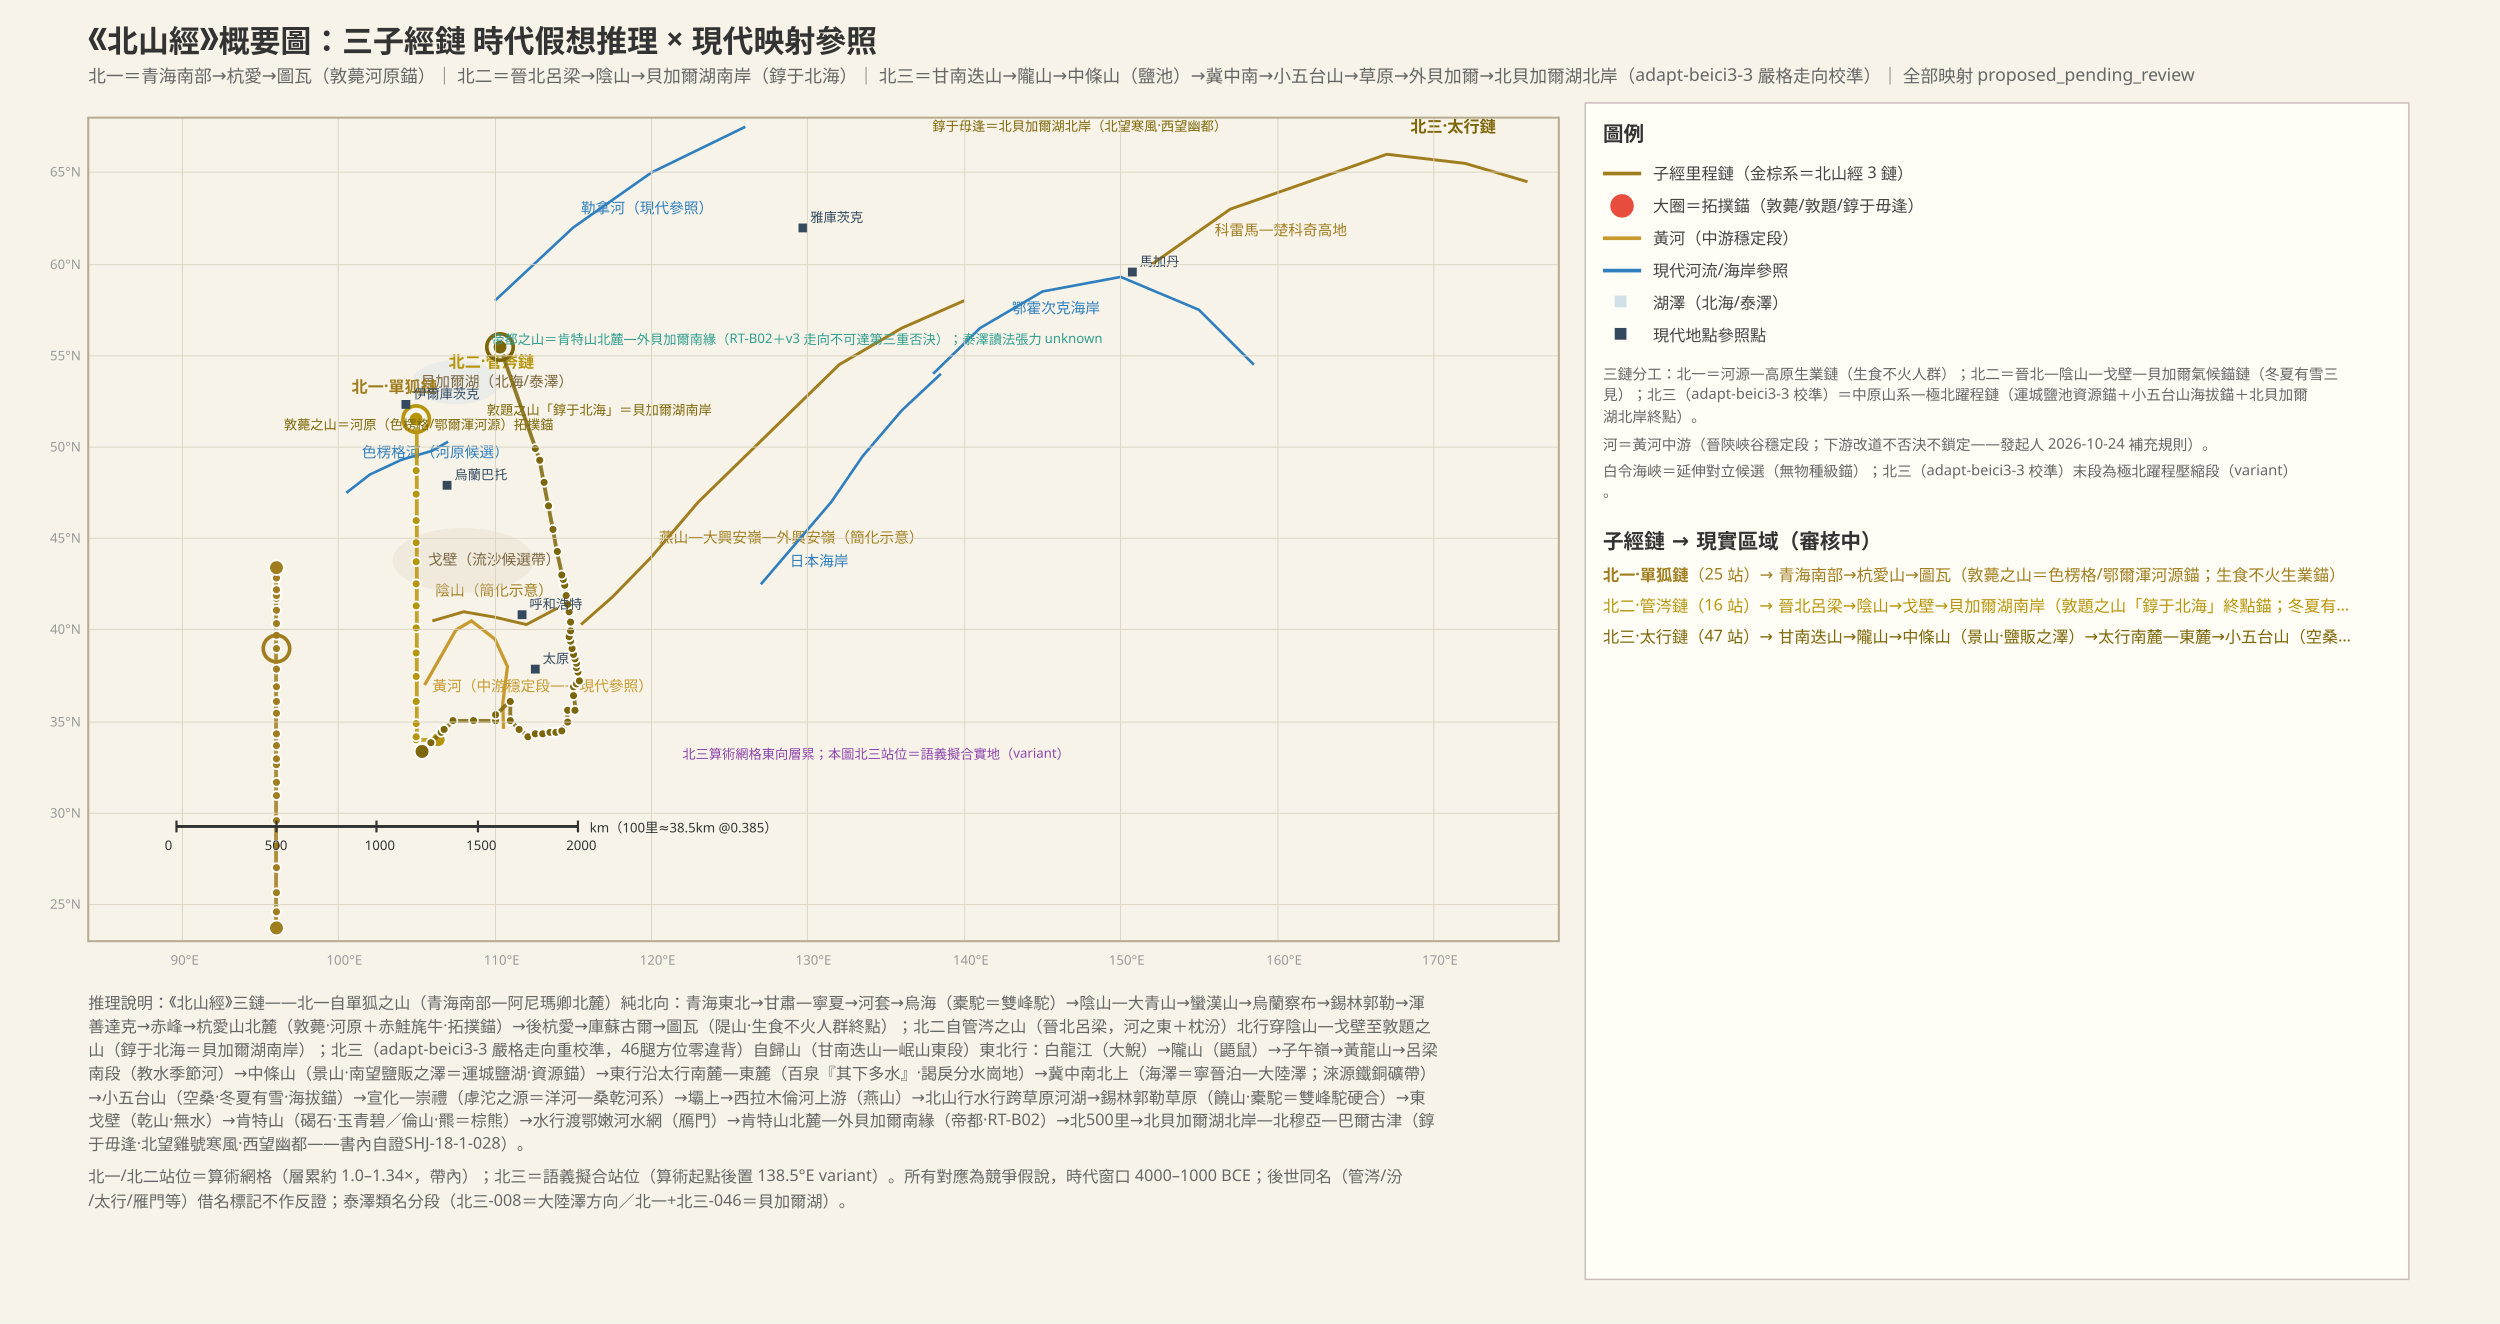
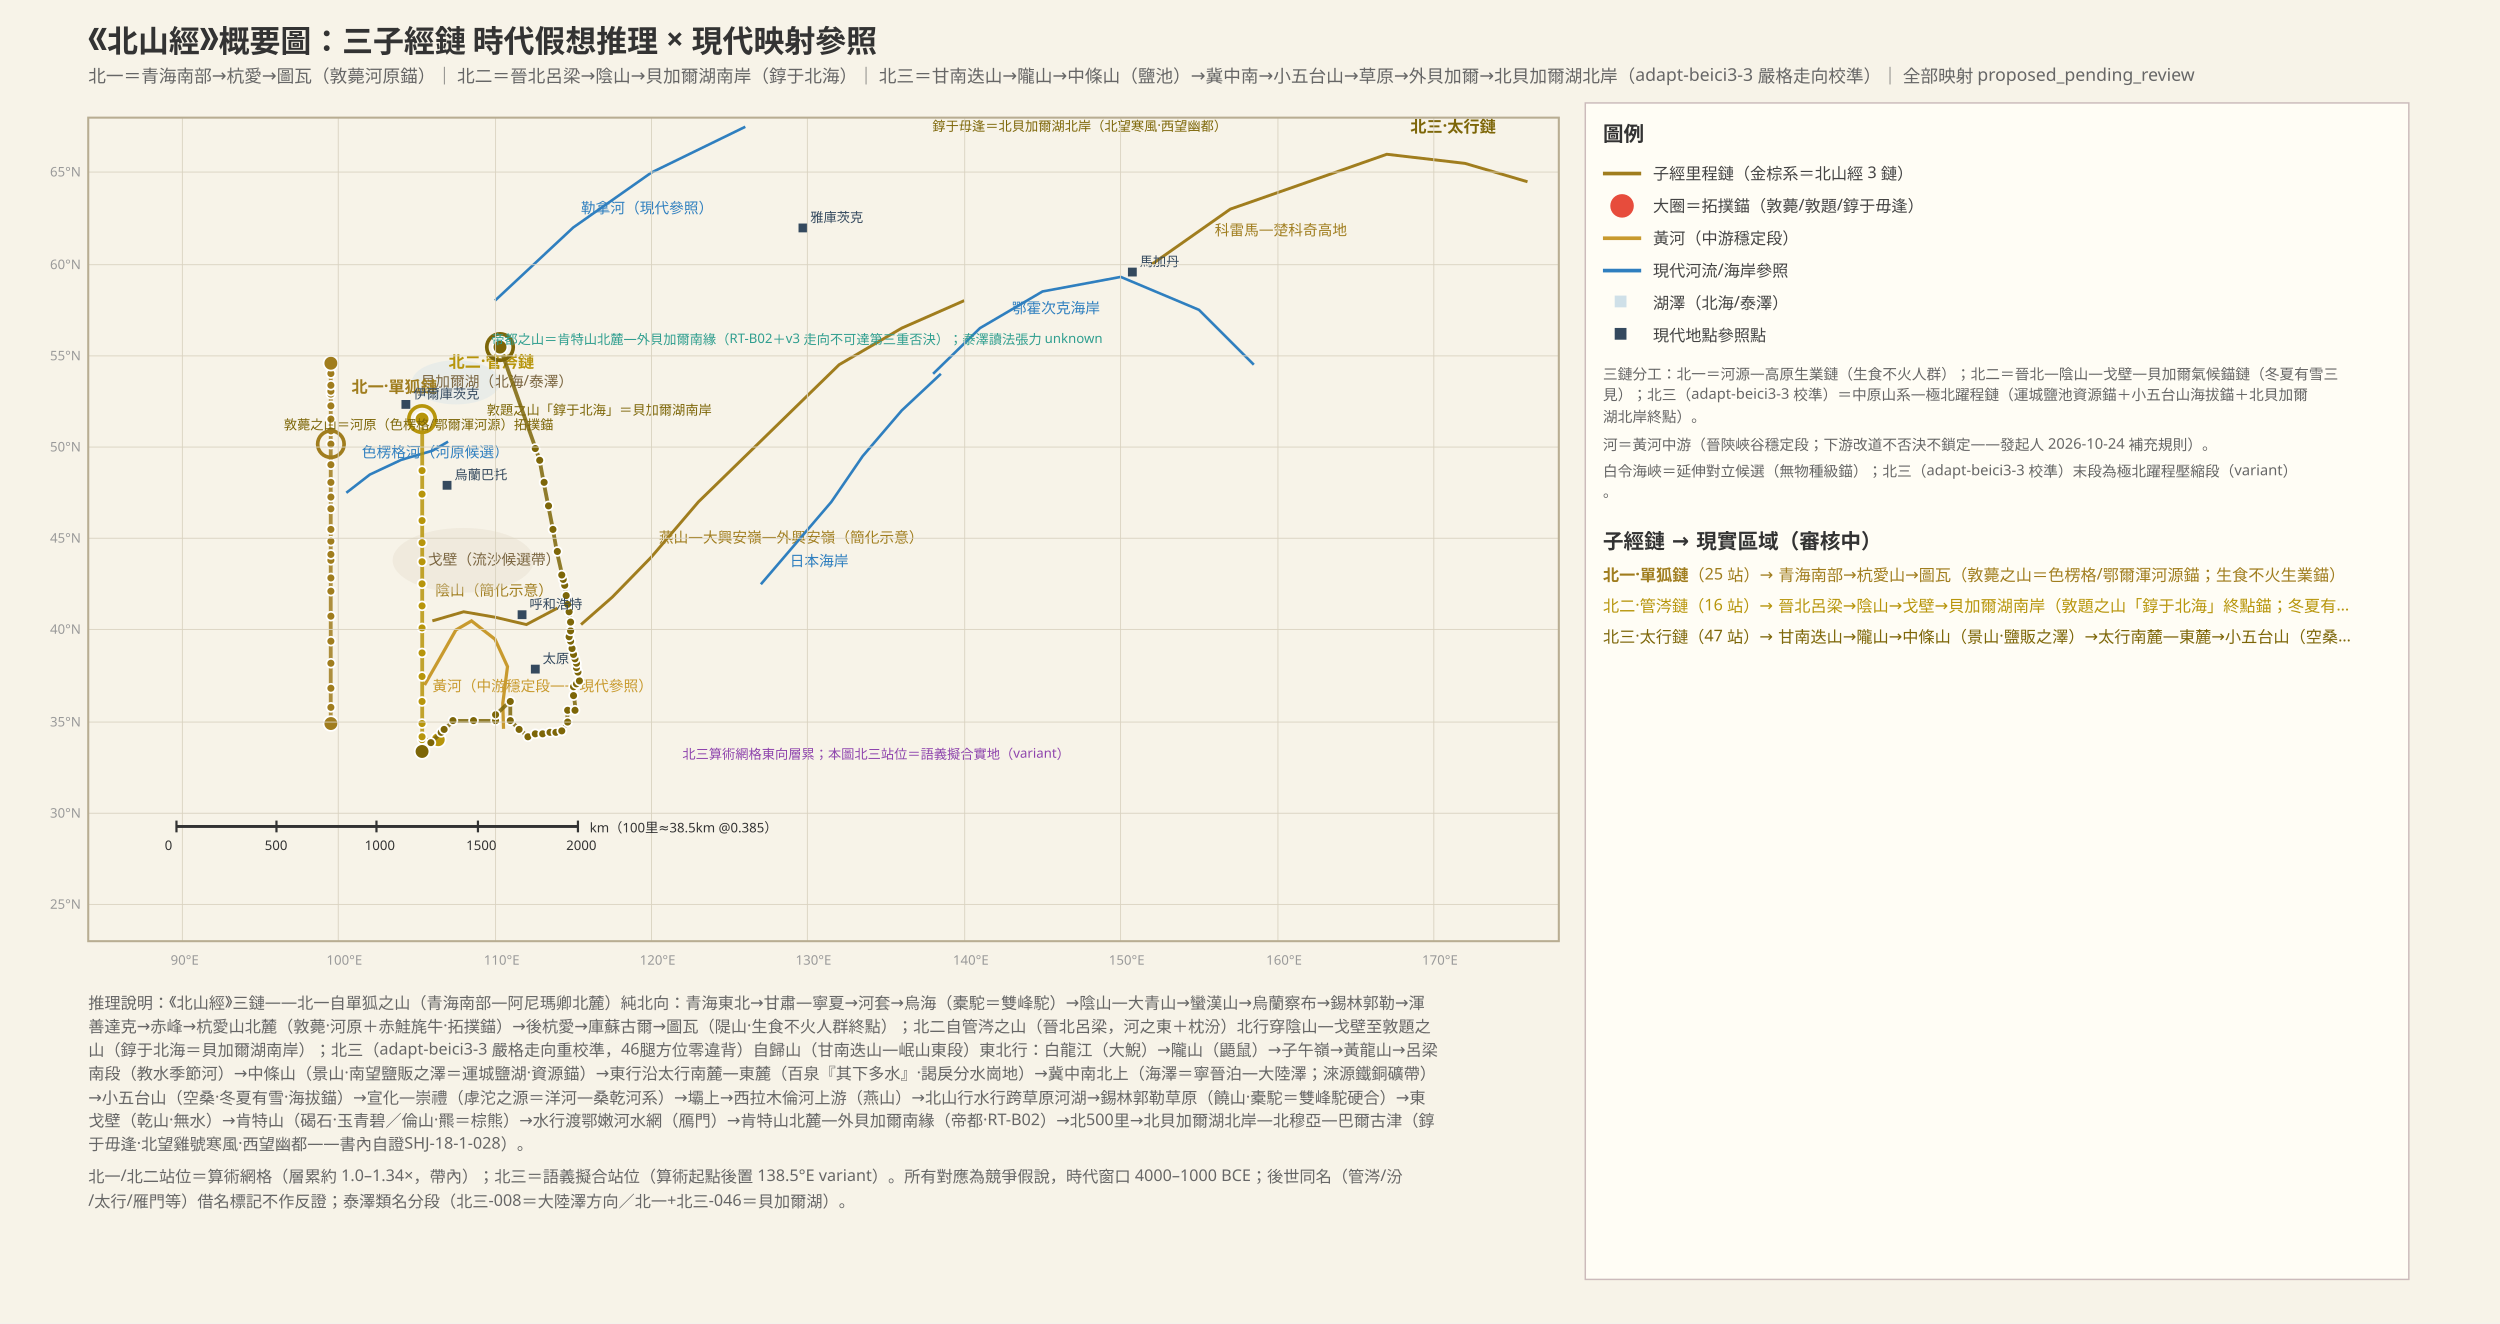
<svg xmlns="http://www.w3.org/2000/svg" width="1700" height="900" font-family="PingFang SC, Hiragino Sans GB, Microsoft YaHei, sans-serif">
  <rect width="1700" height="900" fill="#f7f3e8" />
  <clipPath id="mapclip">
    <rect x="60" y="80" width="1000" height="560" />
  </clipPath>
  <defs>
    <clipPath id="mapclip">
      <rect x="60" y="80" width="1000" height="560" />
    </clipPath>
    <pattern id="sand" width="8" height="8" patternUnits="userSpaceOnUse">
      <rect width="8" height="8" fill="#efe3c0" />
      <circle cx="2" cy="2" r="0.8" fill="#d6b96a" />
      <circle cx="6" cy="6" r="0.8" fill="#d6b96a" />
    </pattern>
  </defs>
  <text x="60" y="34" font-size="21" font-weight="bold" fill="#333">《北山經》概要圖：三子經鏈 時代假想推理 × 現代映射參照</text>
  <text x="60" y="56" font-size="12" fill="#666">北一＝青海南部→杭愛→圖瓦（敦薨河原錨）｜ 北二＝晉北呂梁→陰山→貝加爾湖南岸（錞于北海）｜ 北三＝甘南迭山→隴山→中條山（鹽池）→冀中南→小五台山→草原→外貝加爾→北貝加爾湖北岸（adapt-beici3-3 嚴格走向校準）｜ 全部映射 proposed_pending_review</text>
  <g clip-path="url(#mapclip)">
    <polyline points="288.7,465.8 299.4,447.1 310.0,428.4 320.6,422.2 336.6,434.7 345.1,453.3 341.9,478.2 342.4,495.6" fill="none" stroke="#c89a2e" stroke-width="2.2" />
    <text x="294" y="470" font-size="10" fill="#c89a2e">黃河（中游穩定段——現代參照）</text>
    <polyline points="294.0,422.2 315.3,416.0 336.6,419.7 357.9,424.7 379.1,413.5" fill="none" stroke="#a07d1e" stroke-width="2" />
    <text x="296" y="405" font-size="10" fill="#a07d1e">陰山（簡化示意）</text>
    <polyline points="395.1,424.7 416.4,406.0 443.0,378.7 474.9,341.3 506.8,310.2 538.7,279.1 570.6,248.0 613.2,223.1 655.7,204.4" fill="none" stroke="#a07d1e" stroke-width="2" />
    <text x="448" y="369" font-size="10" fill="#a07d1e">燕山—大興安嶺—外興安嶺（簡化示意）</text>
    <polyline points="235.5,335.1 251.5,322.7 272.8,312.7 294.0,306.5 304.7,300.3" fill="none" stroke="#2f7fbf" stroke-width="1.8" />
    <text x="246" y="311" font-size="10" fill="#2f7fbf">色楞格河（河原候選）</text>
    <polyline points="336.6,204.4 389.8,154.7 443.0,117.3 506.8,86.2" fill="none" stroke="#2f7fbf" stroke-width="1.8" />
    <text x="395" y="145" font-size="10" fill="#2f7fbf">勒拿河（現代參照）</text>
    <polyline points="634.5,254.2 666.4,223.1 708.9,198.2 762.1,188.3 815.3,210.7 852.6,248.0" fill="none" stroke="#2f7fbf" stroke-width="1.8" />
    <text x="688" y="213" font-size="10" fill="#2f7fbf">鄂霍次克海岸</text>
    <polyline points="517.4,397.3 538.7,372.4 565.3,341.3 586.6,310.2 613.2,279.1 639.8,254.2" fill="none" stroke="#2f7fbf" stroke-width="1.8" />
    <text x="537" y="385" font-size="10" fill="#2f7fbf">日本海岸</text>
    <polyline points="783.4,179.6 836.6,142.2 889.8,123.6 943.0,104.9 996.2,111.1 1038.7,123.6" fill="none" stroke="#a07d1e" stroke-width="2" />
    <text x="826" y="160" font-size="10" fill="#a07d1e">科雷馬—楚科奇高地</text>
    <ellipse cx="310" cy="260" rx="30" ry="15" fill="#cfe0e8" opacity="0.35" />
    <text x="286" y="263" font-size="10" fill="#7a6540">貝加爾湖（北海/泰澤）</text>
    <ellipse cx="315" cy="381" rx="48" ry="22" fill="#e2d9c8" opacity="0.35" />
    <text x="291" y="384" font-size="10" fill="#7a6540">戈壁（流沙候選帶）</text>
-     <polyline points="187.7,631.0 187.7,620.2 187.7,607.3 187.7,590.0 187.7,574.8 187.7,558.4 187.7,541.1 187.7,532.5 187.7,520.4 187.7,515.7 187.7,507.0 187.7,499.3 187.7,485.4 187.7,476.7 187.7,466.8 187.7,454.7 187.7,440.9 187.7,432.3 187.7,423.6 187.7,415.0 187.7,407.2 187.7,405.0 187.7,400.7 187.7,393.0 187.7,385.6" fill="none" stroke="#a07d1e" stroke-width="2.6" opacity="0.85" />
-     <circle cx="188" cy="631" r="5" fill="#a07d1e" stroke="#fff" stroke-width="1.2" />
-     <circle cx="188" cy="620" r="3" fill="#a07d1e" stroke="#fff" stroke-width="1.2" />
-     <circle cx="188" cy="607" r="3" fill="#a07d1e" stroke="#fff" stroke-width="1.2" />
-     <circle cx="188" cy="590" r="3" fill="#a07d1e" stroke="#fff" stroke-width="1.2" />
-     <circle cx="188" cy="575" r="3" fill="#a07d1e" stroke="#fff" stroke-width="1.2" />
-     <circle cx="188" cy="558" r="3" fill="#a07d1e" stroke="#fff" stroke-width="1.2" />
-     <circle cx="188" cy="541" r="3" fill="#a07d1e" stroke="#fff" stroke-width="1.2" />
-     <circle cx="188" cy="532" r="3" fill="#a07d1e" stroke="#fff" stroke-width="1.2" />
-     <circle cx="188" cy="520" r="3" fill="#a07d1e" stroke="#fff" stroke-width="1.2" />
-     <circle cx="188" cy="516" r="3" fill="#a07d1e" stroke="#fff" stroke-width="1.2" />
-     <circle cx="188" cy="507" r="3" fill="#a07d1e" stroke="#fff" stroke-width="1.2" />
-     <circle cx="188" cy="499" r="3" fill="#a07d1e" stroke="#fff" stroke-width="1.2" />
-     <circle cx="188" cy="485" r="3" fill="#a07d1e" stroke="#fff" stroke-width="1.2" />
-     <circle cx="188" cy="477" r="3" fill="#a07d1e" stroke="#fff" stroke-width="1.2" />
-     <circle cx="188" cy="467" r="3" fill="#a07d1e" stroke="#fff" stroke-width="1.2" />
-     <circle cx="188" cy="455" r="3" fill="#a07d1e" stroke="#fff" stroke-width="1.2" />
-     <circle cx="188" cy="441" r="3" fill="#a07d1e" stroke="#fff" stroke-width="1.2" />
-     <circle cx="188" cy="432" r="3" fill="#a07d1e" stroke="#fff" stroke-width="1.2" />
-     <circle cx="188" cy="424" r="3" fill="#a07d1e" stroke="#fff" stroke-width="1.2" />
-     <circle cx="188" cy="415" r="3" fill="#a07d1e" stroke="#fff" stroke-width="1.2" />
-     <circle cx="188" cy="407" r="3" fill="#a07d1e" stroke="#fff" stroke-width="1.2" />
-     <circle cx="188" cy="405" r="3" fill="#a07d1e" stroke="#fff" stroke-width="1.2" />
-     <circle cx="188" cy="401" r="3" fill="#a07d1e" stroke="#fff" stroke-width="1.2" />
-     <circle cx="188" cy="393" r="3" fill="#a07d1e" stroke="#fff" stroke-width="1.2" />
-     <circle cx="188" cy="386" r="5" fill="#a07d1e" stroke="#fff" stroke-width="1.2" />
-     <circle cx="188" cy="441" r="9" fill="none" stroke="#a07d1e" stroke-width="2.5" />
+     <polyline points="224.9,491.9 224.9,481.1 224.9,468.1 224.9,450.8 224.9,435.8 224.9,419.4 224.9,402.1 224.9,393.4 224.9,381.3 224.9,376.6 224.9,368.0 224.9,360.1 224.9,346.3 224.9,337.7 224.9,327.8 224.9,315.7 224.9,301.8 224.9,293.2 224.9,284.6 224.9,275.9 224.9,268.2 224.9,265.9 224.9,261.7 224.9,253.8 224.9,246.5" fill="none" stroke="#a07d1e" stroke-width="2.6" opacity="0.85" />
+     <circle cx="225" cy="492" r="5" fill="#a07d1e" stroke="#fff" stroke-width="1.2" />
+     <circle cx="225" cy="481" r="3" fill="#a07d1e" stroke="#fff" stroke-width="1.2" />
+     <circle cx="225" cy="468" r="3" fill="#a07d1e" stroke="#fff" stroke-width="1.2" />
+     <circle cx="225" cy="451" r="3" fill="#a07d1e" stroke="#fff" stroke-width="1.2" />
+     <circle cx="225" cy="436" r="3" fill="#a07d1e" stroke="#fff" stroke-width="1.2" />
+     <circle cx="225" cy="419" r="3" fill="#a07d1e" stroke="#fff" stroke-width="1.2" />
+     <circle cx="225" cy="402" r="3" fill="#a07d1e" stroke="#fff" stroke-width="1.2" />
+     <circle cx="225" cy="393" r="3" fill="#a07d1e" stroke="#fff" stroke-width="1.2" />
+     <circle cx="225" cy="381" r="3" fill="#a07d1e" stroke="#fff" stroke-width="1.2" />
+     <circle cx="225" cy="377" r="3" fill="#a07d1e" stroke="#fff" stroke-width="1.2" />
+     <circle cx="225" cy="368" r="3" fill="#a07d1e" stroke="#fff" stroke-width="1.2" />
+     <circle cx="225" cy="360" r="3" fill="#a07d1e" stroke="#fff" stroke-width="1.2" />
+     <circle cx="225" cy="346" r="3" fill="#a07d1e" stroke="#fff" stroke-width="1.2" />
+     <circle cx="225" cy="338" r="3" fill="#a07d1e" stroke="#fff" stroke-width="1.2" />
+     <circle cx="225" cy="328" r="3" fill="#a07d1e" stroke="#fff" stroke-width="1.2" />
+     <circle cx="225" cy="316" r="3" fill="#a07d1e" stroke="#fff" stroke-width="1.2" />
+     <circle cx="225" cy="302" r="3" fill="#a07d1e" stroke="#fff" stroke-width="1.2" />
+     <circle cx="225" cy="293" r="3" fill="#a07d1e" stroke="#fff" stroke-width="1.2" />
+     <circle cx="225" cy="285" r="3" fill="#a07d1e" stroke="#fff" stroke-width="1.2" />
+     <circle cx="225" cy="276" r="3" fill="#a07d1e" stroke="#fff" stroke-width="1.2" />
+     <circle cx="225" cy="268" r="3" fill="#a07d1e" stroke="#fff" stroke-width="1.2" />
+     <circle cx="225" cy="266" r="3" fill="#a07d1e" stroke="#fff" stroke-width="1.2" />
+     <circle cx="225" cy="262" r="3" fill="#a07d1e" stroke="#fff" stroke-width="1.2" />
+     <circle cx="225" cy="254" r="3" fill="#a07d1e" stroke="#fff" stroke-width="1.2" />
+     <circle cx="225" cy="247" r="5" fill="#a07d1e" stroke="#fff" stroke-width="1.2" />
+     <circle cx="225" cy="302" r="9" fill="none" stroke="#a07d1e" stroke-width="2.5" />
    <text x="239" y="267" font-size="11" font-weight="bold" fill="#a07d1e">北一·單狐鏈</text>
-     <polyline points="298.2,503.1 283.4,503.1 283.4,500.9 283.4,492.3 283.4,477.1 283.4,459.9 283.4,443.5 283.4,427.1 283.4,411.9 283.4,396.8 283.4,381.7 283.4,368.7 283.4,353.7 283.4,336.4 283.4,319.9 283.4,285.3" fill="none" stroke="#b7950b" stroke-width="2.6" opacity="0.85" />
+     <polyline points="298.2,503.1 287.1,503.1 287.1,501.0 287.1,492.3 287.1,477.2 287.1,459.9 287.1,443.5 287.1,427.1 287.1,411.9 287.1,396.8 287.1,381.7 287.1,368.7 287.1,353.7 287.1,336.4 287.1,319.9 287.1,285.3" fill="none" stroke="#b7950b" stroke-width="2.6" opacity="0.85" />
    <circle cx="298" cy="503" r="5" fill="#b7950b" stroke="#fff" stroke-width="1.2" />
-     <circle cx="283" cy="503" r="3" fill="#b7950b" stroke="#fff" stroke-width="1.2" />
-     <circle cx="283" cy="501" r="3" fill="#b7950b" stroke="#fff" stroke-width="1.2" />
-     <circle cx="283" cy="492" r="3" fill="#b7950b" stroke="#fff" stroke-width="1.2" />
-     <circle cx="283" cy="477" r="3" fill="#b7950b" stroke="#fff" stroke-width="1.2" />
-     <circle cx="283" cy="460" r="3" fill="#b7950b" stroke="#fff" stroke-width="1.2" />
-     <circle cx="283" cy="444" r="3" fill="#b7950b" stroke="#fff" stroke-width="1.2" />
-     <circle cx="283" cy="427" r="3" fill="#b7950b" stroke="#fff" stroke-width="1.2" />
-     <circle cx="283" cy="412" r="3" fill="#b7950b" stroke="#fff" stroke-width="1.2" />
-     <circle cx="283" cy="397" r="3" fill="#b7950b" stroke="#fff" stroke-width="1.2" />
-     <circle cx="283" cy="382" r="3" fill="#b7950b" stroke="#fff" stroke-width="1.2" />
-     <circle cx="283" cy="369" r="3" fill="#b7950b" stroke="#fff" stroke-width="1.2" />
-     <circle cx="283" cy="354" r="3" fill="#b7950b" stroke="#fff" stroke-width="1.2" />
-     <circle cx="283" cy="336" r="3" fill="#b7950b" stroke="#fff" stroke-width="1.2" />
-     <circle cx="283" cy="320" r="3" fill="#b7950b" stroke="#fff" stroke-width="1.2" />
-     <circle cx="283" cy="285" r="5" fill="#b7950b" stroke="#fff" stroke-width="1.2" />
-     <circle cx="283" cy="285" r="9" fill="none" stroke="#b7950b" stroke-width="2.5" />
+     <circle cx="287" cy="503" r="3" fill="#b7950b" stroke="#fff" stroke-width="1.2" />
+     <circle cx="287" cy="501" r="3" fill="#b7950b" stroke="#fff" stroke-width="1.2" />
+     <circle cx="287" cy="492" r="3" fill="#b7950b" stroke="#fff" stroke-width="1.2" />
+     <circle cx="287" cy="477" r="3" fill="#b7950b" stroke="#fff" stroke-width="1.2" />
+     <circle cx="287" cy="460" r="3" fill="#b7950b" stroke="#fff" stroke-width="1.2" />
+     <circle cx="287" cy="444" r="3" fill="#b7950b" stroke="#fff" stroke-width="1.2" />
+     <circle cx="287" cy="427" r="3" fill="#b7950b" stroke="#fff" stroke-width="1.2" />
+     <circle cx="287" cy="412" r="3" fill="#b7950b" stroke="#fff" stroke-width="1.2" />
+     <circle cx="287" cy="397" r="3" fill="#b7950b" stroke="#fff" stroke-width="1.2" />
+     <circle cx="287" cy="382" r="3" fill="#b7950b" stroke="#fff" stroke-width="1.2" />
+     <circle cx="287" cy="369" r="3" fill="#b7950b" stroke="#fff" stroke-width="1.2" />
+     <circle cx="287" cy="354" r="3" fill="#b7950b" stroke="#fff" stroke-width="1.2" />
+     <circle cx="287" cy="336" r="3" fill="#b7950b" stroke="#fff" stroke-width="1.2" />
+     <circle cx="287" cy="320" r="3" fill="#b7950b" stroke="#fff" stroke-width="1.2" />
+     <circle cx="287" cy="285" r="5" fill="#b7950b" stroke="#fff" stroke-width="1.2" />
+     <circle cx="287" cy="285" r="9" fill="none" stroke="#b7950b" stroke-width="2.5" />
    <text x="305" y="250" font-size="11" font-weight="bold" fill="#b7950b">北二·管涔鏈</text>
    <polyline points="287.0,510.7 293.4,504.6 299.7,498.4 301.9,496.3 308.3,490.2 321.8,490.2 337.4,490.2 337.4,485.8 347.0,476.7 347.0,489.7 352.6,495.6 358.9,500.6 363.7,499.4 368.5,498.8 373.8,498.1 377.6,497.5 382.3,496.9 385.5,491.3 386.1,483.2 391.4,482.6 390.3,473.2 389.8,467.0 391.9,465.2 394.0,462.7 393.0,457.1 392.4,454.0 391.9,450.8 390.9,447.7 389.8,444.6 388.7,440.9 387.7,435.9 387.1,432.8 388.2,429.1 387.7,422.8 387.1,416.0 386.1,411.0 385.0,404.8 383.9,398.0 382.9,394.2 382.3,391.1 378.6,374.9 376.0,360.0 372.8,343.8 369.6,327.6 366.9,312.7 364.3,305.2 339.8,235.6" fill="none" stroke="#7d6608" stroke-width="2.6" opacity="0.85" />
    <circle cx="287" cy="511" r="5" fill="#7d6608" stroke="#fff" stroke-width="1.2" />
    <circle cx="293" cy="505" r="3" fill="#7d6608" stroke="#fff" stroke-width="1.2" />
    <circle cx="300" cy="498" r="3" fill="#7d6608" stroke="#fff" stroke-width="1.2" />
    <circle cx="302" cy="496" r="3" fill="#7d6608" stroke="#fff" stroke-width="1.2" />
    <circle cx="308" cy="490" r="3" fill="#7d6608" stroke="#fff" stroke-width="1.2" />
    <circle cx="322" cy="490" r="3" fill="#7d6608" stroke="#fff" stroke-width="1.2" />
    <circle cx="337" cy="490" r="3" fill="#7d6608" stroke="#fff" stroke-width="1.2" />
    <circle cx="337" cy="486" r="3" fill="#7d6608" stroke="#fff" stroke-width="1.2" />
    <circle cx="347" cy="477" r="3" fill="#7d6608" stroke="#fff" stroke-width="1.2" />
    <circle cx="347" cy="490" r="3" fill="#7d6608" stroke="#fff" stroke-width="1.2" />
    <circle cx="353" cy="496" r="3" fill="#7d6608" stroke="#fff" stroke-width="1.2" />
    <circle cx="359" cy="501" r="3" fill="#7d6608" stroke="#fff" stroke-width="1.2" />
    <circle cx="364" cy="499" r="3" fill="#7d6608" stroke="#fff" stroke-width="1.2" />
    <circle cx="369" cy="499" r="3" fill="#7d6608" stroke="#fff" stroke-width="1.2" />
    <circle cx="374" cy="498" r="3" fill="#7d6608" stroke="#fff" stroke-width="1.2" />
    <circle cx="378" cy="498" r="3" fill="#7d6608" stroke="#fff" stroke-width="1.2" />
    <circle cx="382" cy="497" r="3" fill="#7d6608" stroke="#fff" stroke-width="1.2" />
    <circle cx="386" cy="491" r="3" fill="#7d6608" stroke="#fff" stroke-width="1.2" />
    <circle cx="386" cy="483" r="3" fill="#7d6608" stroke="#fff" stroke-width="1.2" />
    <circle cx="391" cy="483" r="3" fill="#7d6608" stroke="#fff" stroke-width="1.2" />
    <circle cx="390" cy="473" r="3" fill="#7d6608" stroke="#fff" stroke-width="1.2" />
    <circle cx="390" cy="467" r="3" fill="#7d6608" stroke="#fff" stroke-width="1.2" />
    <circle cx="392" cy="465" r="3" fill="#7d6608" stroke="#fff" stroke-width="1.2" />
    <circle cx="394" cy="463" r="3" fill="#7d6608" stroke="#fff" stroke-width="1.2" />
    <circle cx="393" cy="457" r="3" fill="#7d6608" stroke="#fff" stroke-width="1.2" />
    <circle cx="392" cy="454" r="3" fill="#7d6608" stroke="#fff" stroke-width="1.2" />
    <circle cx="392" cy="451" r="3" fill="#7d6608" stroke="#fff" stroke-width="1.2" />
    <circle cx="391" cy="448" r="3" fill="#7d6608" stroke="#fff" stroke-width="1.2" />
    <circle cx="390" cy="445" r="3" fill="#7d6608" stroke="#fff" stroke-width="1.2" />
    <circle cx="389" cy="441" r="3" fill="#7d6608" stroke="#fff" stroke-width="1.2" />
    <circle cx="388" cy="436" r="3" fill="#7d6608" stroke="#fff" stroke-width="1.2" />
    <circle cx="387" cy="433" r="3" fill="#7d6608" stroke="#fff" stroke-width="1.2" />
    <circle cx="388" cy="429" r="3" fill="#7d6608" stroke="#fff" stroke-width="1.2" />
    <circle cx="388" cy="423" r="3" fill="#7d6608" stroke="#fff" stroke-width="1.2" />
    <circle cx="387" cy="416" r="3" fill="#7d6608" stroke="#fff" stroke-width="1.2" />
    <circle cx="386" cy="411" r="3" fill="#7d6608" stroke="#fff" stroke-width="1.2" />
    <circle cx="385" cy="405" r="3" fill="#7d6608" stroke="#fff" stroke-width="1.2" />
    <circle cx="384" cy="398" r="3" fill="#7d6608" stroke="#fff" stroke-width="1.2" />
    <circle cx="383" cy="394" r="3" fill="#7d6608" stroke="#fff" stroke-width="1.2" />
    <circle cx="382" cy="391" r="3" fill="#7d6608" stroke="#fff" stroke-width="1.2" />
    <circle cx="379" cy="375" r="3" fill="#7d6608" stroke="#fff" stroke-width="1.2" />
    <circle cx="376" cy="360" r="3" fill="#7d6608" stroke="#fff" stroke-width="1.2" />
    <circle cx="373" cy="344" r="3" fill="#7d6608" stroke="#fff" stroke-width="1.2" />
    <circle cx="370" cy="328" r="3" fill="#7d6608" stroke="#fff" stroke-width="1.2" />
    <circle cx="367" cy="313" r="3" fill="#7d6608" stroke="#fff" stroke-width="1.2" />
    <circle cx="364" cy="305" r="3" fill="#7d6608" stroke="#fff" stroke-width="1.2" />
    <circle cx="340" cy="236" r="5" fill="#7d6608" stroke="#fff" stroke-width="1.2" />
    <circle cx="340" cy="236" r="9" fill="none" stroke="#7d6608" stroke-width="2.5" />
    <text x="959" y="90" font-size="11" font-weight="bold" fill="#7d6608">北三·太行鏈</text>
    <text x="193" y="292" font-size="9" fill="#7d6608">敦薨之山＝河原（色楞格/鄂爾渾河源）拓撲錨</text>
    <text x="331" y="282" font-size="9" fill="#7d6608">敦題之山「錞于北海」＝貝加爾湖南岸</text>
    <text x="334" y="234" font-size="9" fill="#2f9e8f">帝都之山＝肯特山北麓—外貝加爾南緣（RT-B02＋v3 走向不可達第三重否決）；泰澤讀法張力 unknown</text>
    <text x="634" y="89" font-size="9" fill="#7d6608">錞于毋逢＝北貝加爾湖北岸（北望寒風·西望幽都）</text>
    <text x="464" y="516" font-size="9" fill="#8e44ad">北三算術網格東向層累；本圖北三站位＝語義擬合實地（variant）</text>
    <rect x="361" y="452" width="6" height="6" fill="#34495e" />
    <text x="369" y="451" font-size="9" fill="#34495e">太原</text>
    <rect x="352" y="415" width="6" height="6" fill="#34495e" />
    <text x="360" y="414" font-size="9" fill="#34495e">呼和浩特</text>
    <rect x="301" y="327" width="6" height="6" fill="#34495e" />
    <text x="309" y="326" font-size="9" fill="#34495e">烏蘭巴托</text>
    <rect x="273" y="272" width="6" height="6" fill="#34495e" />
    <text x="281" y="271" font-size="9" fill="#34495e">伊爾庫茨克</text>
    <rect x="543" y="152" width="6" height="6" fill="#34495e" />
    <text x="551" y="151" font-size="9" fill="#34495e">雅庫茨克</text>
    <rect x="767" y="182" width="6" height="6" fill="#34495e" />
    <text x="775" y="181" font-size="9" fill="#34495e">馬加丹</text>
  </g>
  <line x1="124" y1="640" x2="124" y2="80" stroke="#d9d2c0" stroke-width="0.6" />
  <text x="116" y="656" font-size="9" fill="#999">90°E</text>
  <line x1="230" y1="640" x2="230" y2="80" stroke="#d9d2c0" stroke-width="0.6" />
  <text x="222" y="656" font-size="9" fill="#999">100°E</text>
  <line x1="337" y1="640" x2="337" y2="80" stroke="#d9d2c0" stroke-width="0.6" />
  <text x="329" y="656" font-size="9" fill="#999">110°E</text>
  <line x1="443" y1="640" x2="443" y2="80" stroke="#d9d2c0" stroke-width="0.6" />
  <text x="435" y="656" font-size="9" fill="#999">120°E</text>
  <line x1="549" y1="640" x2="549" y2="80" stroke="#d9d2c0" stroke-width="0.6" />
  <text x="541" y="656" font-size="9" fill="#999">130°E</text>
  <line x1="656" y1="640" x2="656" y2="80" stroke="#d9d2c0" stroke-width="0.6" />
  <text x="648" y="656" font-size="9" fill="#999">140°E</text>
  <line x1="762" y1="640" x2="762" y2="80" stroke="#d9d2c0" stroke-width="0.6" />
  <text x="754" y="656" font-size="9" fill="#999">150°E</text>
  <line x1="869" y1="640" x2="869" y2="80" stroke="#d9d2c0" stroke-width="0.6" />
  <text x="861" y="656" font-size="9" fill="#999">160°E</text>
  <line x1="975" y1="640" x2="975" y2="80" stroke="#d9d2c0" stroke-width="0.6" />
  <text x="967" y="656" font-size="9" fill="#999">170°E</text>
  <line x1="60" y1="615" x2="1060" y2="615" stroke="#d9d2c0" stroke-width="0.6" />
  <text x="34" y="618" font-size="9" fill="#999">25°N</text>
  <line x1="60" y1="553" x2="1060" y2="553" stroke="#d9d2c0" stroke-width="0.6" />
  <text x="34" y="556" font-size="9" fill="#999">30°N</text>
  <line x1="60" y1="491" x2="1060" y2="491" stroke="#d9d2c0" stroke-width="0.6" />
  <text x="34" y="494" font-size="9" fill="#999">35°N</text>
  <line x1="60" y1="428" x2="1060" y2="428" stroke="#d9d2c0" stroke-width="0.6" />
  <text x="34" y="431" font-size="9" fill="#999">40°N</text>
  <line x1="60" y1="366" x2="1060" y2="366" stroke="#d9d2c0" stroke-width="0.6" />
  <text x="34" y="369" font-size="9" fill="#999">45°N</text>
  <line x1="60" y1="304" x2="1060" y2="304" stroke="#d9d2c0" stroke-width="0.6" />
  <text x="34" y="307" font-size="9" fill="#999">50°N</text>
  <line x1="60" y1="242" x2="1060" y2="242" stroke="#d9d2c0" stroke-width="0.6" />
  <text x="34" y="245" font-size="9" fill="#999">55°N</text>
  <line x1="60" y1="180" x2="1060" y2="180" stroke="#d9d2c0" stroke-width="0.6" />
  <text x="34" y="183" font-size="9" fill="#999">60°N</text>
  <line x1="60" y1="117" x2="1060" y2="117" stroke="#d9d2c0" stroke-width="0.6" />
  <text x="34" y="120" font-size="9" fill="#999">65°N</text>
  <rect x="60" y="80" width="1000" height="560" fill="none" stroke="#b8ad92" stroke-width="1.4" />
  <line x1="120" y1="562" x2="393" y2="562" stroke="#333" stroke-width="2" />
  <line x1="120" y1="558" x2="120" y2="566" stroke="#333" stroke-width="1.5" />
  <text x="112" y="578" font-size="9" fill="#333">0</text>
  <line x1="188" y1="558" x2="188" y2="566" stroke="#333" stroke-width="1.5" />
  <text x="180" y="578" font-size="9" fill="#333">500</text>
  <line x1="256" y1="558" x2="256" y2="566" stroke="#333" stroke-width="1.5" />
  <text x="248" y="578" font-size="9" fill="#333">1000</text>
  <line x1="325" y1="558" x2="325" y2="566" stroke="#333" stroke-width="1.5" />
  <text x="317" y="578" font-size="9" fill="#333">1500</text>
  <line x1="393" y1="558" x2="393" y2="566" stroke="#333" stroke-width="1.5" />
  <text x="385" y="578" font-size="9" fill="#333">2000</text>
  <text x="401" y="566" font-size="9" fill="#333">km（100里≈38.5km @0.385）</text>
  <rect x="1078" y="70" width="560" height="800" fill="#fffdf5" stroke="#cbb" />
  <text x="1090" y="96" font-size="14" font-weight="bold" fill="#333">圖例</text>
  <line x1="1090" y1="118" x2="1116" y2="118" stroke="#a07d1e" stroke-width="2.5" />
  <text x="1124" y="122" font-size="11" fill="#444">子經里程鏈（金棕系＝北山經 3 鏈）</text>
  <circle cx="1103" cy="140" r="8" fill="#e74c3c" />
  <text x="1124" y="144" font-size="11" fill="#444">大圈＝拓撲錨（敦薨/敦題/錞于毋逢）</text>
  <line x1="1090" y1="162" x2="1116" y2="162" stroke="#c89a2e" stroke-width="2.5" />
  <text x="1124" y="166" font-size="11" fill="#444">黃河（中游穩定段）</text>
  <line x1="1090" y1="184" x2="1116" y2="184" stroke="#2f7fbf" stroke-width="2.5" />
  <text x="1124" y="188" font-size="11" fill="#444">現代河流/海岸參照</text>
  <rect x="1098" y="201" width="8" height="8" fill="#cfe0e8" />
  <text x="1124" y="210" font-size="11" fill="#444">湖澤（北海/泰澤）</text>
  <rect x="1098" y="223" width="8" height="8" fill="#34495e" />
  <text x="1124" y="232" font-size="11" fill="#444">現代地點參照點</text>
  <text x="1090" y="258" font-size="10" fill="#666">三鏈分工：北一＝河源—高原生業鏈（生食不火人群）；北二＝晉北—陰山—戈壁—貝加爾氣候錨鏈（冬夏有雪三</text>
  <text x="1090" y="272" font-size="10" fill="#666">見）；北三（adapt-beici3-3 校準）＝中原山系—極北躍程鏈（運城鹽池資源錨＋小五台山海拔錨＋北貝加爾</text>
  <text x="1090" y="287" font-size="10" fill="#666">湖北岸終點）。</text>
  <text x="1090" y="306" font-size="10" fill="#666">河＝黃河中游（晉陝峽谷穩定段；下游改道不否決不鎖定——發起人 2026-10-24 補充規則）。</text>
  <text x="1090" y="324" font-size="10" fill="#666">白令海峽＝延伸對立候選（無物種級錨）；北三（adapt-beici3-3 校準）末段為極北躍程壓縮段（variant）</text>
  <text x="1090" y="338" font-size="10" fill="#666">。</text>
  <text x="1090" y="373.0" font-size="14" font-weight="bold" fill="#333">子經鏈 → 現實區域（審核中）</text>
  <text x="1090" y="395" font-size="11" fill="#a07d1e">
    <tspan font-weight="bold">北一·單狐鏈</tspan>（25 站）→ 青海南部→杭愛山→圖瓦（敦薨之山＝色楞格/鄂爾渾河源錨；生食不火生業錨）</text>
  <text x="1090" y="416" font-size="11" fill="#b7950b">北二·管涔鏈（16 站）→ 晉北呂梁→陰山→戈壁→貝加爾湖南岸（敦題之山「錞于北海」終點錨；冬夏有…</text>
  <text x="1090" y="437" font-size="11" fill="#7d6608">北三·太行鏈（47 站）→ 甘南迭山→隴山→中條山（景山·鹽販之澤）→太行南麓—東麓→小五台山（空桑…</text>
  <text x="60" y="686" font-size="11" fill="#666">推理說明：《北山經》三鏈——北一自單狐之山（青海南部—阿尼瑪卿北麓）純北向：青海東北→甘肅—寧夏→河套→烏海（橐駝＝雙峰駝）→陰山—大青山→蠻漢山→烏蘭察布→錫林郭勒→渾</text>
  <text x="60" y="702" font-size="11" fill="#666">善達克→赤峰→杭愛山北麓（敦薨·河原＋赤鮭旄牛·拓撲錨）→後杭愛→庫蘇古爾→圖瓦（隄山·生食不火人群終點）；北二自管涔之山（晉北呂梁，河之東＋枕汾）北行穿陰山—戈壁至敦題之</text>
  <text x="60" y="718" font-size="11" fill="#666">山（錞于北海＝貝加爾湖南岸）；北三（adapt-beici3-3 嚴格走向重校準，46腿方位零違背）自歸山（甘南迭山—岷山東段）東北行：白龍江（大鯢）→隴山（鼯鼠）→子午嶺→黃龍山→呂梁</text>
  <text x="60" y="734" font-size="11" fill="#666">南段（教水季節河）→中條山（景山·南望鹽販之澤＝運城鹽湖·資源錨）→東行沿太行南麓—東麓（百泉『其下多水』·謁戾分水崗地）→冀中南北上（海澤＝寧晉泊—大陸澤；淶源鐵銅礦帶）</text>
  <text x="60" y="750" font-size="11" fill="#666">→小五台山（空桑·冬夏有雪·海拔錨）→宣化—崇禮（虖沱之源＝洋河—桑乾河系）→壩上→西拉木倫河上游（燕山）→北山行水行跨草原河湖→錫林郭勒草原（饒山·橐駝＝雙峰駝硬合）→東</text>
  <text x="60" y="766" font-size="11" fill="#666">戈壁（乾山·無水）→肯特山（碣石·玉青碧／倫山·羆＝棕熊）→水行渡鄂嫩河水網（鴈門）→肯特山北麓—外貝加爾南緣（帝都·RT-B02）→北500里→北貝加爾湖北岸—北穆亞—巴爾古津（錞</text>
  <text x="60" y="782" font-size="11" fill="#666">于毋逢·北望雞號寒風·西望幽都——書內自證SHJ-18-1-028）。</text>
  <text x="60" y="804" font-size="11" fill="#666">北一/北二站位＝算術網格（層累約 1.0–1.34×，帶內）；北三＝語義擬合站位（算術起點後置 138.5°E variant）。所有對應為競爭假說，時代窗口 4000–1000 BCE；後世同名（管涔/汾</text>
  <text x="60" y="820" font-size="11" fill="#666">/太行/雁門等）借名標記不作反證；泰澤類名分段（北三-008＝大陸澤方向／北一+北三-046＝貝加爾湖）。</text>
</svg>
